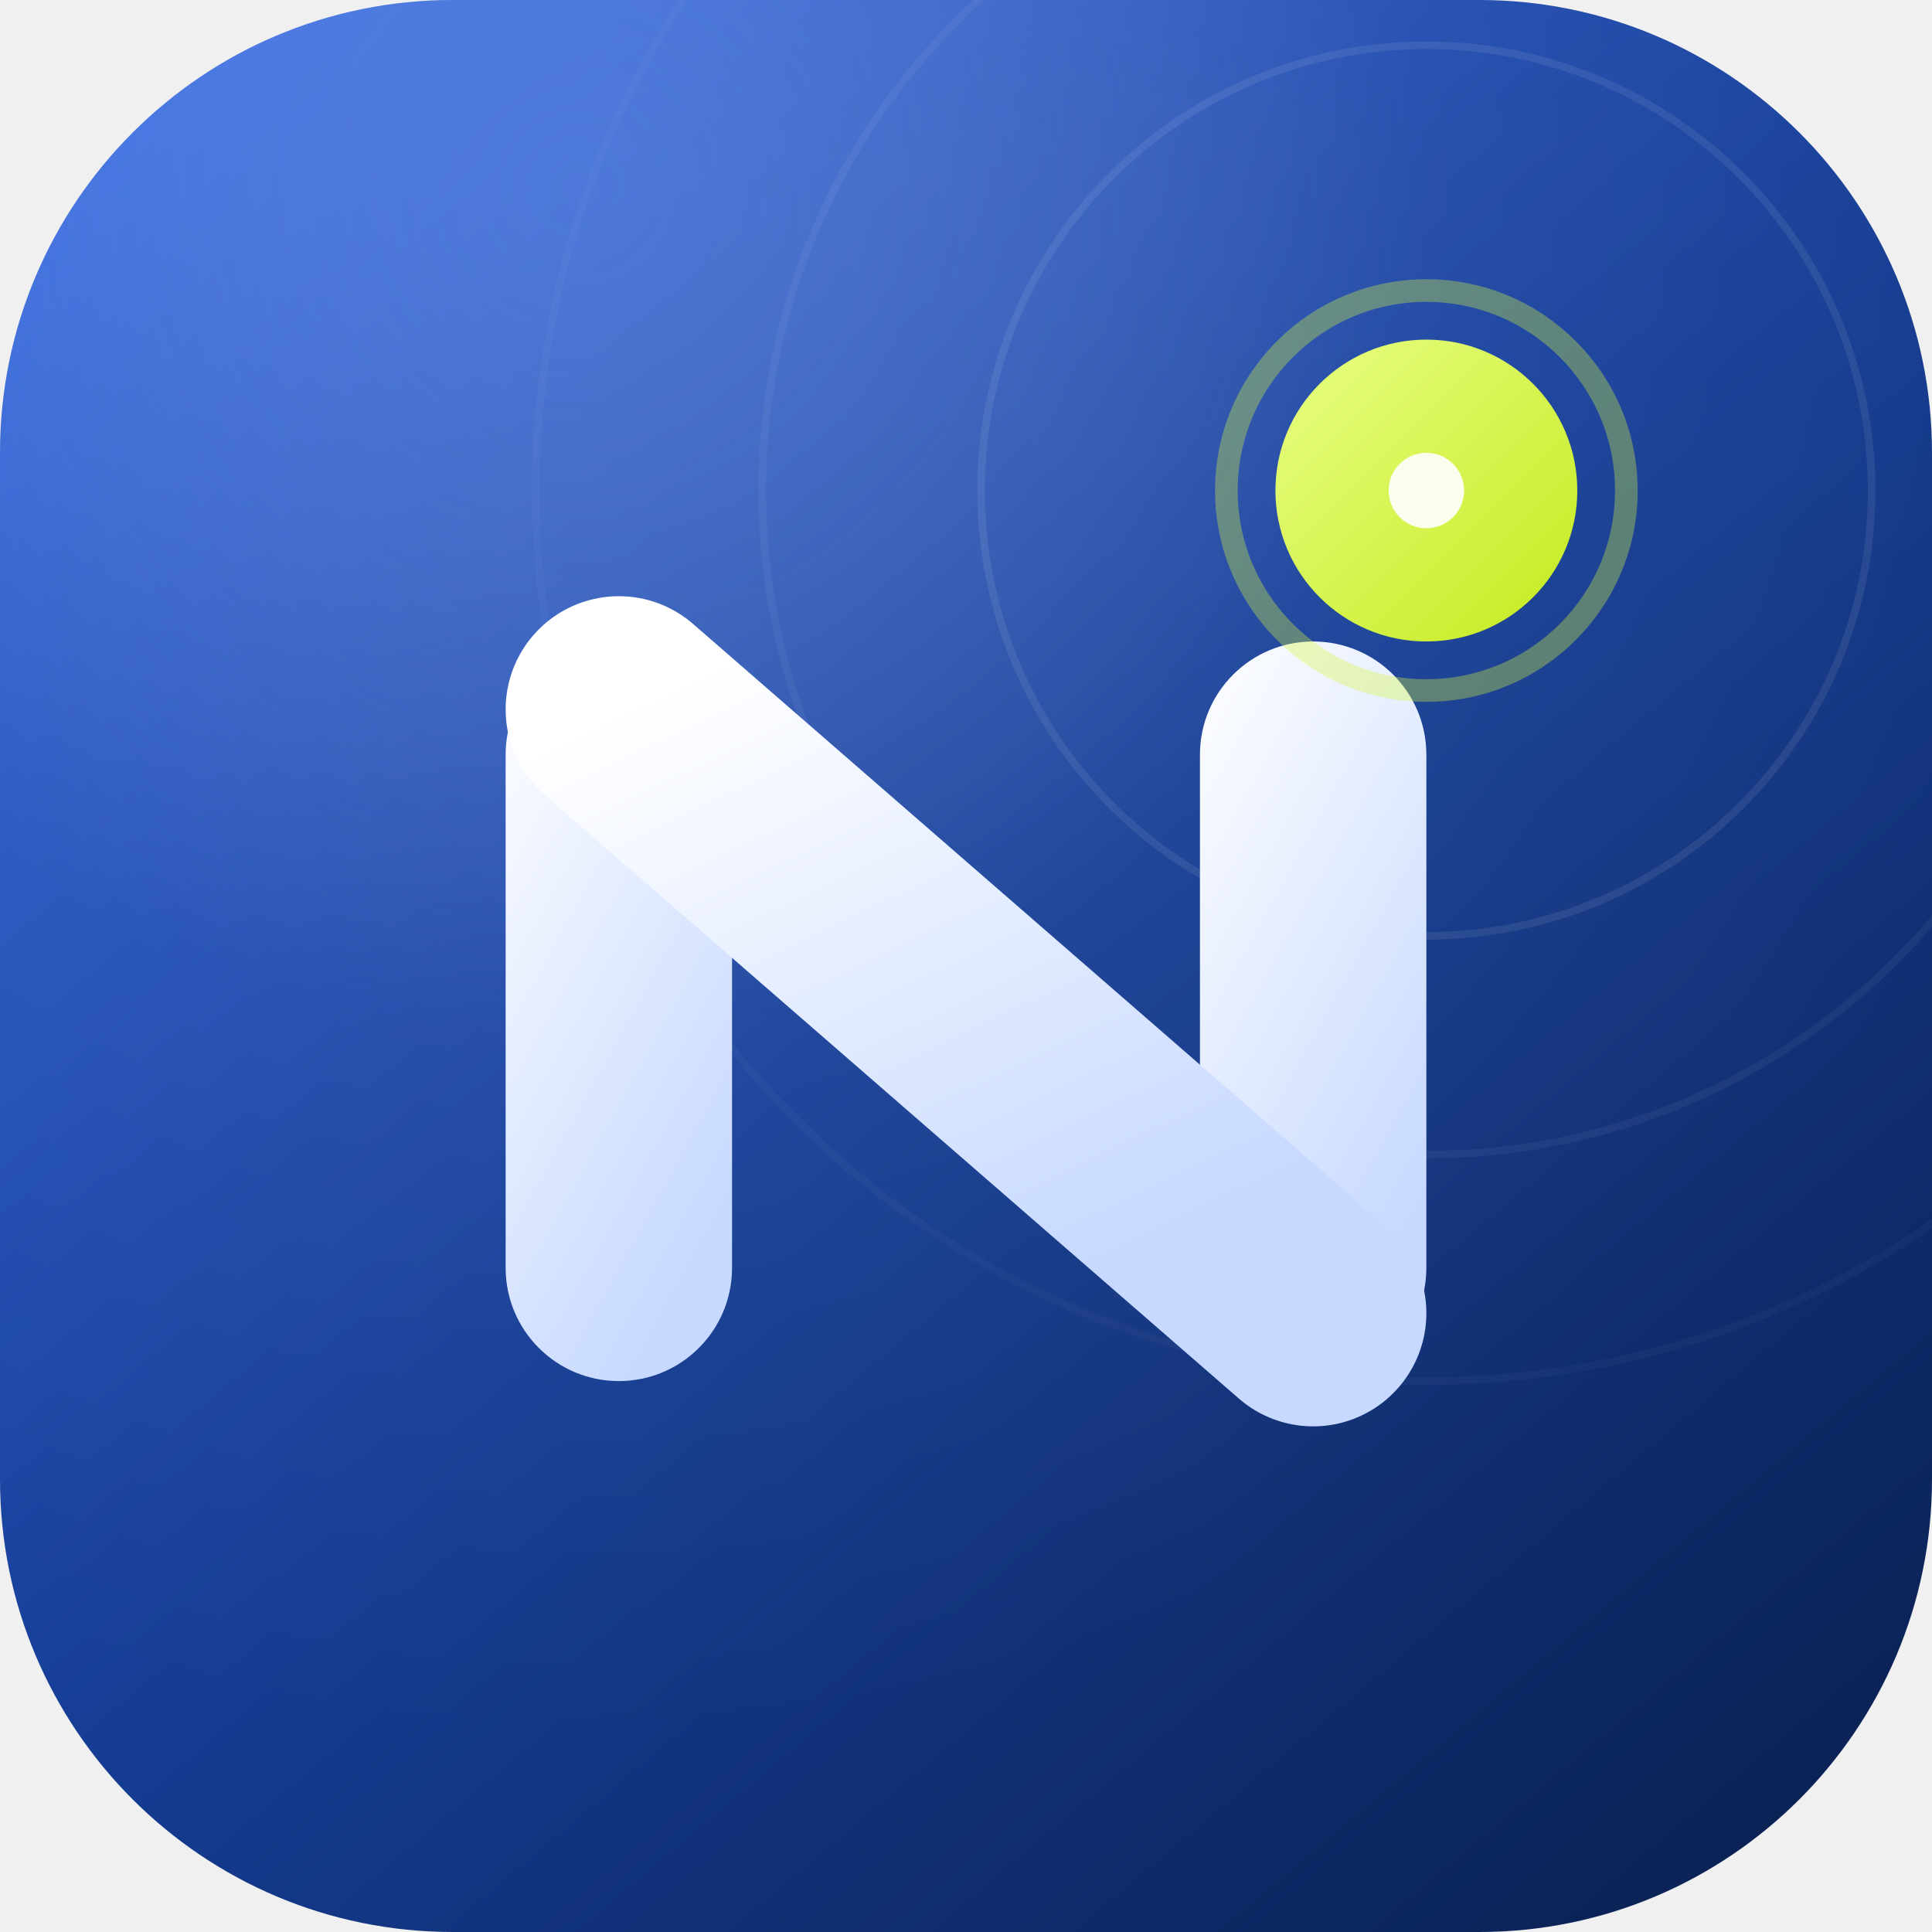
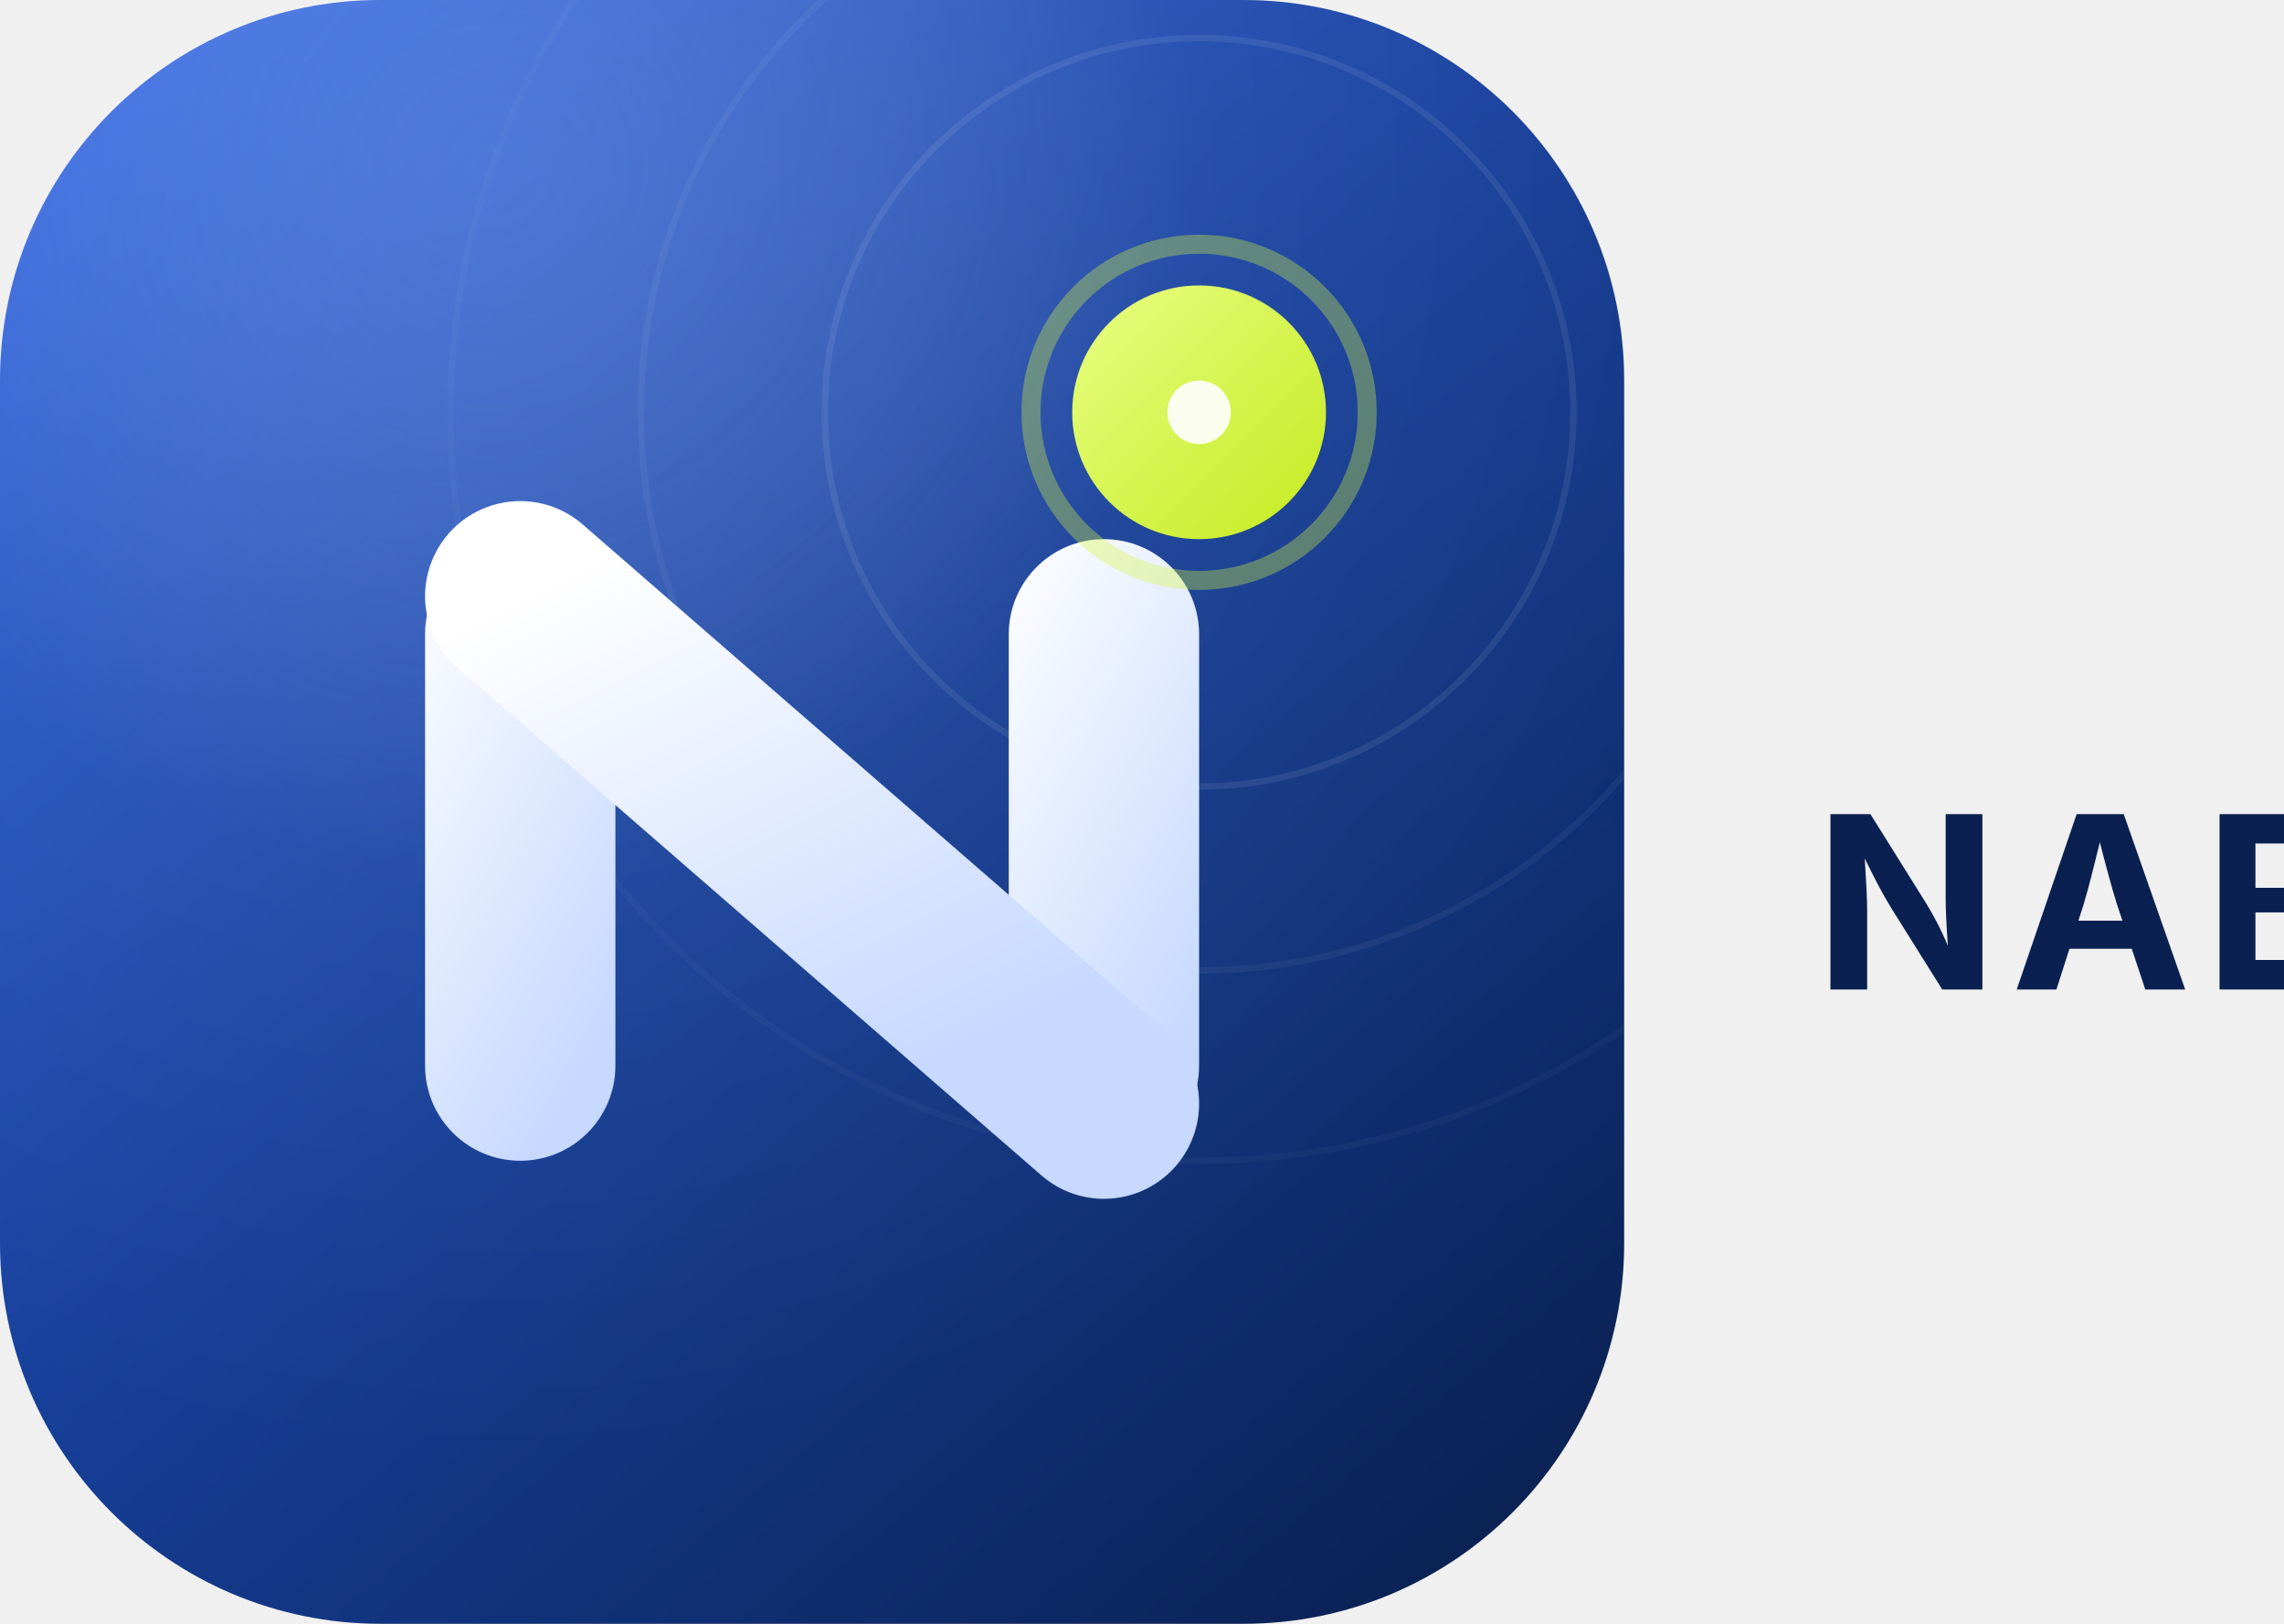
- <svg xmlns="http://www.w3.org/2000/svg" width="512" height="512" viewBox="0 0 512 512">
+ <svg xmlns="http://www.w3.org/2000/svg" width="720" height="512" viewBox="0 0 720 512">
  <defs>
    <linearGradient id="bg" x1="0.08" y1="0" x2="0.92" y2="1">
      <stop offset="0" stop-color="#2E63E0" />
      <stop offset="0.5" stop-color="#163E96" />
      <stop offset="1" stop-color="#0A2050" />
    </linearGradient>
    <radialGradient id="glow" cx="0.3" cy="0.1" r="0.8">
      <stop offset="0" stop-color="#9FC0FF" stop-opacity="0.32" />
      <stop offset="0.55" stop-color="#FFFFFF" stop-opacity="0.05" />
      <stop offset="1" stop-color="#FFFFFF" stop-opacity="0" />
    </radialGradient>
    <linearGradient id="nGrad" x1="0" y1="0" x2="0.55" y2="1">
      <stop offset="0" stop-color="#FFFFFF" />
      <stop offset="1" stop-color="#C7D9FF" />
    </linearGradient>
    <linearGradient id="limeGrad" x1="0" y1="0" x2="1" y2="1">
      <stop offset="0" stop-color="#E9FF85" />
      <stop offset="1" stop-color="#C4EA1E" />
    </linearGradient>
    <clipPath id="sq">
-       <rect width="512" height="512" rx="120" />
+       <rect x="0" y="0" width="512" height="512" rx="120" />
    </clipPath>
  </defs>
  <g clip-path="url(#sq)">
-     <rect width="512" height="512" fill="url(#bg)" />
-     <rect width="512" height="512" fill="url(#glow)" />
+     <rect x="0" y="0" width="512" height="512" fill="url(#bg)" />
+     <rect x="0" y="0" width="512" height="512" fill="url(#glow)" />
    <circle cx="378" cy="130" r="118" fill="none" stroke="#FFFFFF" stroke-opacity="0.08" stroke-width="2" />
    <circle cx="378" cy="130" r="176" fill="none" stroke="#FFFFFF" stroke-opacity="0.05" stroke-width="2" />
    <circle cx="378" cy="130" r="236" fill="none" stroke="#FFFFFF" stroke-opacity="0.03" stroke-width="2" />
  </g>
  <g fill="url(#nGrad)">
    <rect x="134" y="170" width="60" height="196" rx="30" />
    <rect x="318" y="170" width="60" height="196" rx="30" />
  </g>
  <line x1="164" y1="188" x2="348" y2="348" stroke="url(#nGrad)" stroke-width="60" stroke-linecap="round" />
  <circle cx="378" cy="130" r="40" fill="url(#limeGrad)" />
  <circle cx="378" cy="130" r="53" fill="none" stroke="#D8F53C" stroke-opacity="0.35" stroke-width="6" />
  <circle cx="378" cy="130" r="10" fill="#FFFFFF" opacity="0.9" />
+   <text x="572" y="312" font-family="Inter, Segoe UI, system-ui, sans-serif" font-size="76" font-weight="700" letter-spacing="4" fill="#0A2050">NABRI</text>
</svg>
